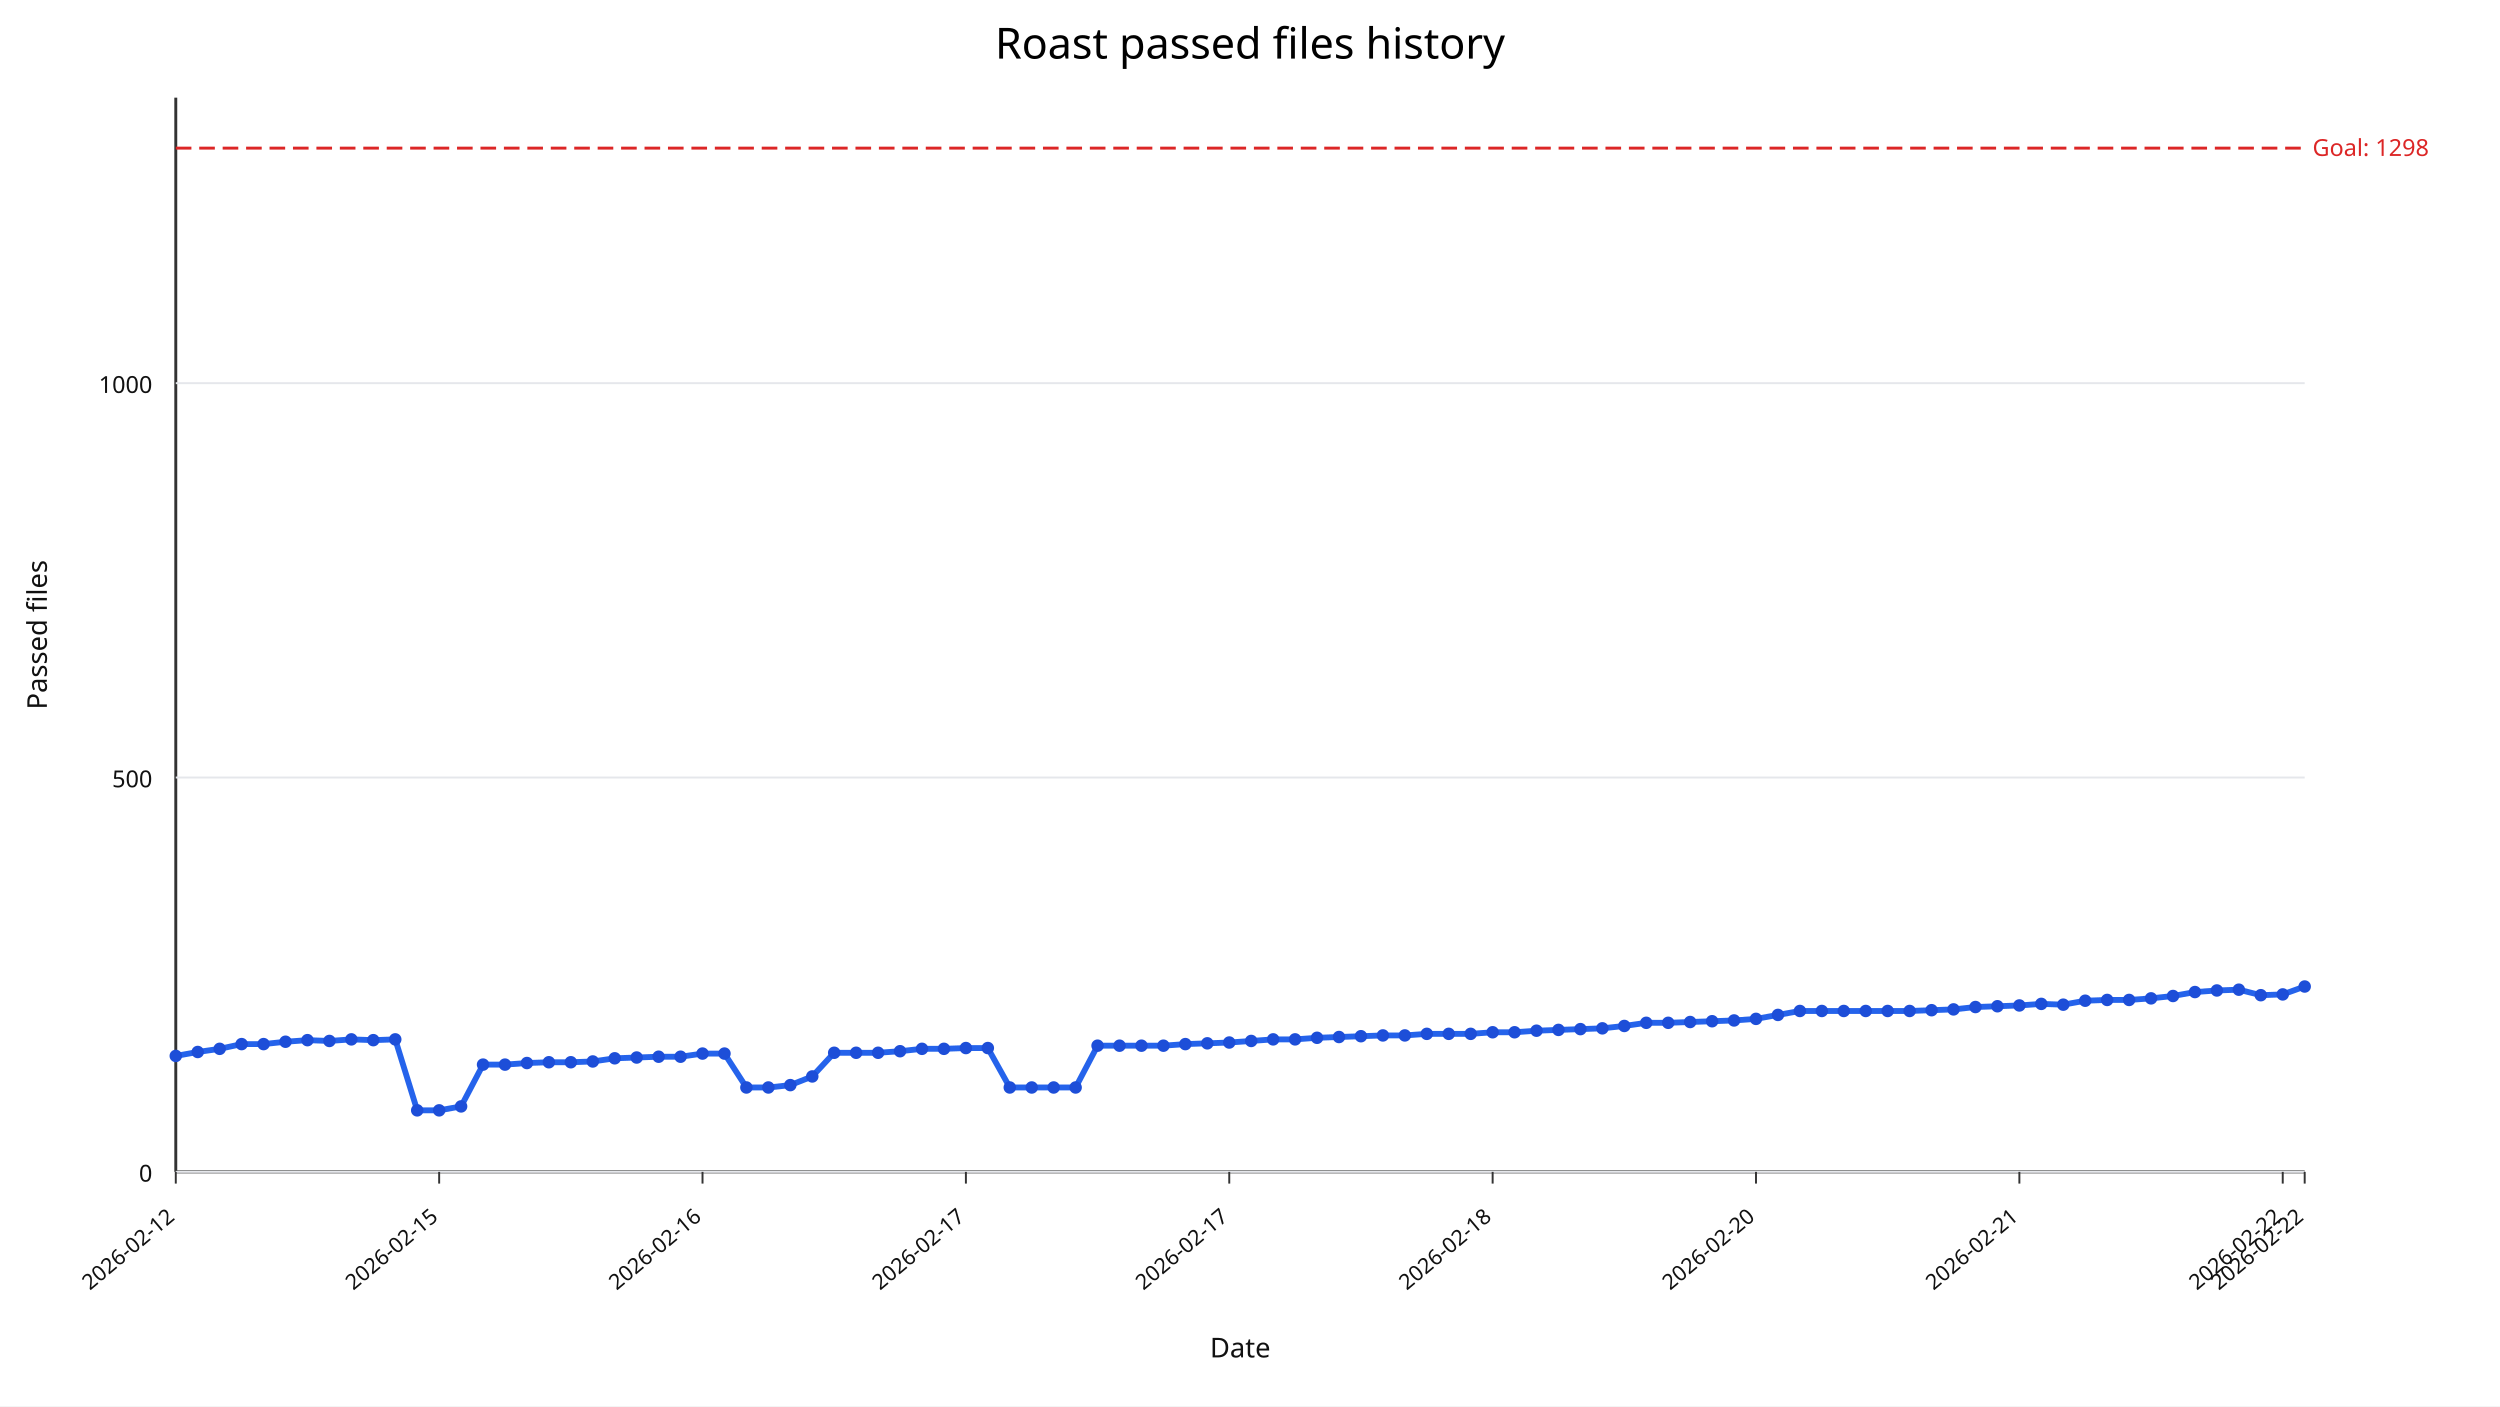
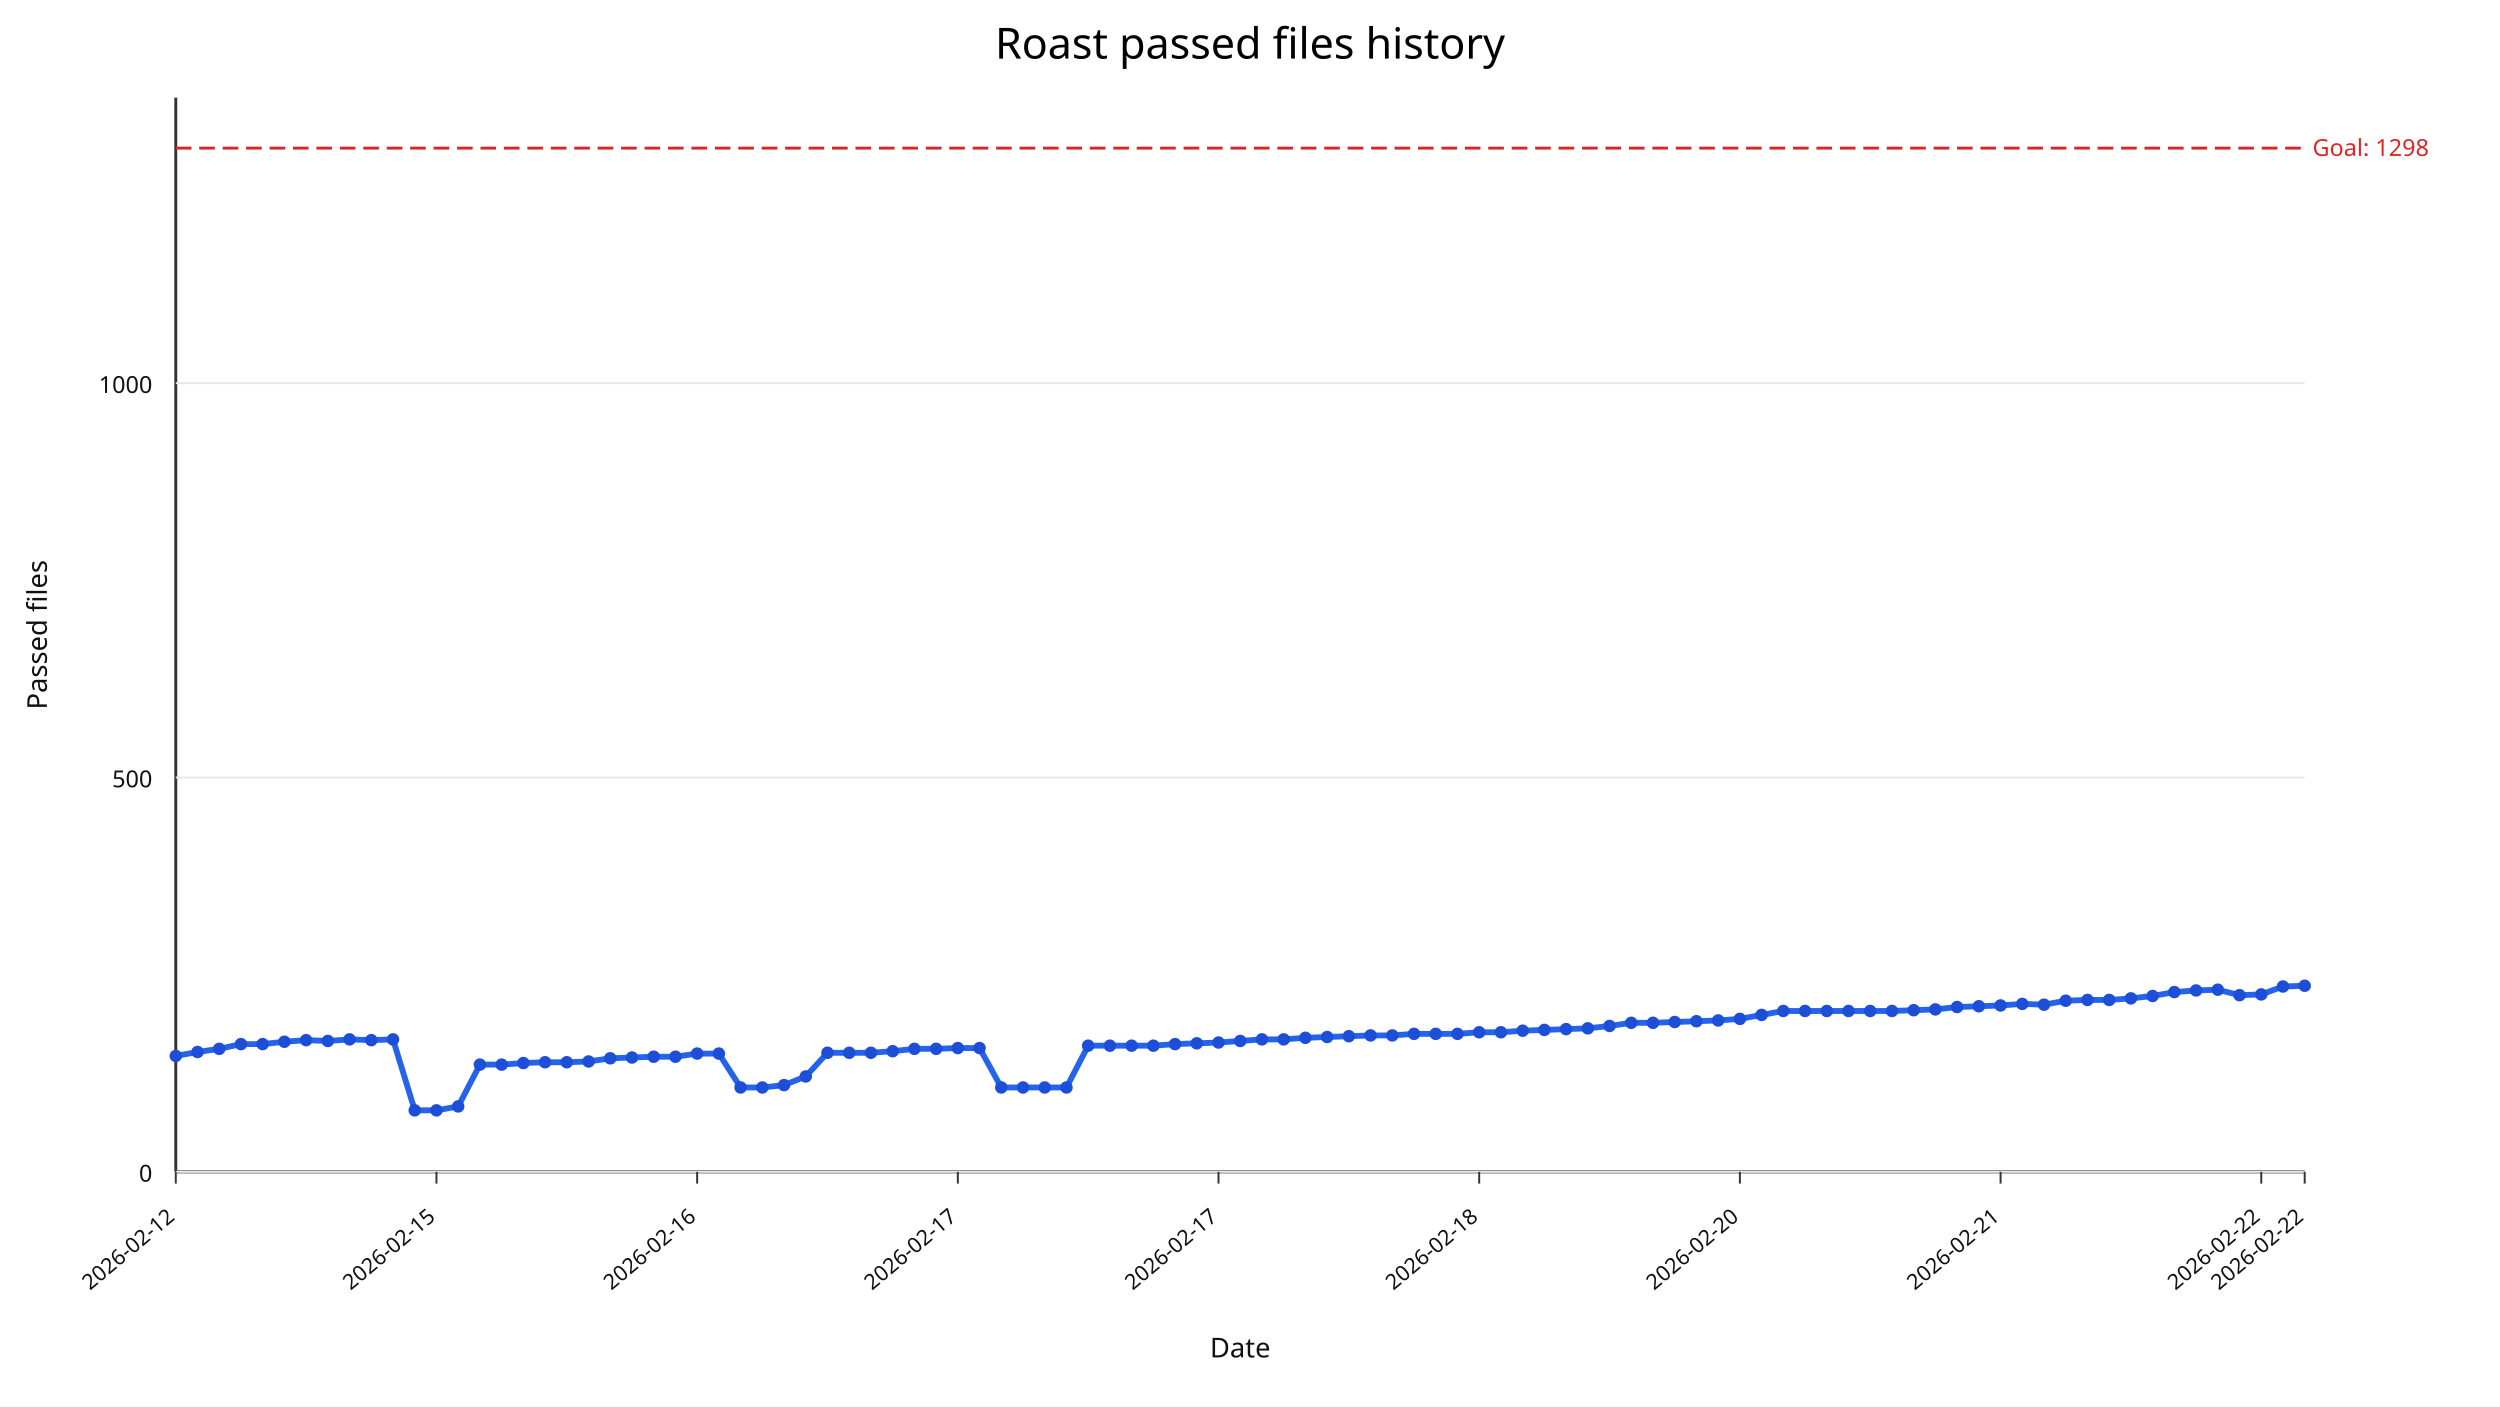
<svg xmlns="http://www.w3.org/2000/svg" width="1280" height="720" viewBox="0 0 1280 720">
  <rect width="100%" height="100%" fill="#ffffff" />
  <text x="640" y="30" text-anchor="middle" font-size="22" font-family="sans-serif">Roast passed files history</text>
  <line x1="90" y1="600" x2="1180" y2="600" stroke="#333" stroke-width="1.5" />
  <line x1="90" y1="50" x2="90" y2="600" stroke="#333" stroke-width="1.5" />
  <line x1="90" y1="600.00" x2="1180" y2="600.00" stroke="#e5e7eb" stroke-width="1" />
  <text x="78" y="605.00" text-anchor="end" font-size="12" fill="#111" font-family="sans-serif">0</text>
  <line x1="90" y1="398.09" x2="1180" y2="398.09" stroke="#e5e7eb" stroke-width="1" />
  <text x="78" y="403.09" text-anchor="end" font-size="12" fill="#111" font-family="sans-serif">500</text>
  <line x1="90" y1="196.18" x2="1180" y2="196.18" stroke="#e5e7eb" stroke-width="1" />
  <text x="78" y="201.18" text-anchor="end" font-size="12" fill="#111" font-family="sans-serif">1000</text>
  <line x1="90.00" y1="600" x2="90.00" y2="606" stroke="#333" stroke-width="1" />
  <text x="90.00" y="624" text-anchor="end" font-size="11" fill="#111" transform="rotate(-40 90.00,624)" font-family="sans-serif">2026-02-12</text>
-   <line x1="224.85" y1="600" x2="224.85" y2="606" stroke="#333" stroke-width="1" />
-   <text x="224.85" y="624" text-anchor="end" font-size="11" fill="#111" transform="rotate(-40 224.85,624)" font-family="sans-serif">2026-02-15</text>
-   <line x1="359.69" y1="600" x2="359.69" y2="606" stroke="#333" stroke-width="1" />
-   <text x="359.69" y="624" text-anchor="end" font-size="11" fill="#111" transform="rotate(-40 359.69,624)" font-family="sans-serif">2026-02-16</text>
-   <line x1="494.54" y1="600" x2="494.54" y2="606" stroke="#333" stroke-width="1" />
-   <text x="494.54" y="624" text-anchor="end" font-size="11" fill="#111" transform="rotate(-40 494.54,624)" font-family="sans-serif">2026-02-17</text>
-   <line x1="629.38" y1="600" x2="629.38" y2="606" stroke="#333" stroke-width="1" />
-   <text x="629.38" y="624" text-anchor="end" font-size="11" fill="#111" transform="rotate(-40 629.38,624)" font-family="sans-serif">2026-02-17</text>
-   <line x1="764.23" y1="600" x2="764.23" y2="606" stroke="#333" stroke-width="1" />
-   <text x="764.23" y="624" text-anchor="end" font-size="11" fill="#111" transform="rotate(-40 764.23,624)" font-family="sans-serif">2026-02-18</text>
-   <line x1="899.07" y1="600" x2="899.07" y2="606" stroke="#333" stroke-width="1" />
-   <text x="899.07" y="624" text-anchor="end" font-size="11" fill="#111" transform="rotate(-40 899.07,624)" font-family="sans-serif">2026-02-20</text>
-   <line x1="1033.92" y1="600" x2="1033.92" y2="606" stroke="#333" stroke-width="1" />
-   <text x="1033.92" y="624" text-anchor="end" font-size="11" fill="#111" transform="rotate(-40 1033.92,624)" font-family="sans-serif">2026-02-21</text>
-   <line x1="1168.76" y1="600" x2="1168.76" y2="606" stroke="#333" stroke-width="1" />
-   <text x="1168.76" y="624" text-anchor="end" font-size="11" fill="#111" transform="rotate(-40 1168.76,624)" font-family="sans-serif">2026-02-22</text>
+   <line x1="223.47" y1="600" x2="223.47" y2="606" stroke="#333" stroke-width="1" />
+   <text x="223.47" y="624" text-anchor="end" font-size="11" fill="#111" transform="rotate(-40 223.47,624)" font-family="sans-serif">2026-02-15</text>
+   <line x1="356.94" y1="600" x2="356.94" y2="606" stroke="#333" stroke-width="1" />
+   <text x="356.94" y="624" text-anchor="end" font-size="11" fill="#111" transform="rotate(-40 356.94,624)" font-family="sans-serif">2026-02-16</text>
+   <line x1="490.41" y1="600" x2="490.41" y2="606" stroke="#333" stroke-width="1" />
+   <text x="490.41" y="624" text-anchor="end" font-size="11" fill="#111" transform="rotate(-40 490.41,624)" font-family="sans-serif">2026-02-17</text>
+   <line x1="623.88" y1="600" x2="623.88" y2="606" stroke="#333" stroke-width="1" />
+   <text x="623.88" y="624" text-anchor="end" font-size="11" fill="#111" transform="rotate(-40 623.88,624)" font-family="sans-serif">2026-02-17</text>
+   <line x1="757.35" y1="600" x2="757.35" y2="606" stroke="#333" stroke-width="1" />
+   <text x="757.35" y="624" text-anchor="end" font-size="11" fill="#111" transform="rotate(-40 757.35,624)" font-family="sans-serif">2026-02-18</text>
+   <line x1="890.82" y1="600" x2="890.82" y2="606" stroke="#333" stroke-width="1" />
+   <text x="890.82" y="624" text-anchor="end" font-size="11" fill="#111" transform="rotate(-40 890.82,624)" font-family="sans-serif">2026-02-20</text>
+   <line x1="1024.29" y1="600" x2="1024.29" y2="606" stroke="#333" stroke-width="1" />
+   <text x="1024.29" y="624" text-anchor="end" font-size="11" fill="#111" transform="rotate(-40 1024.29,624)" font-family="sans-serif">2026-02-21</text>
+   <line x1="1157.76" y1="600" x2="1157.76" y2="606" stroke="#333" stroke-width="1" />
+   <text x="1157.76" y="624" text-anchor="end" font-size="11" fill="#111" transform="rotate(-40 1157.76,624)" font-family="sans-serif">2026-02-22</text>
  <line x1="1180.00" y1="600" x2="1180.00" y2="606" stroke="#333" stroke-width="1" />
  <text x="1180.00" y="624" text-anchor="end" font-size="11" fill="#111" transform="rotate(-40 1180.00,624)" font-family="sans-serif">2026-02-22</text>
  <line x1="90" y1="75.84" x2="1180" y2="75.84" stroke="#dc2626" stroke-width="1.5" stroke-dasharray="8,4" />
  <text x="1184" y="79.84" font-size="12" fill="#dc2626" font-family="sans-serif">Goal: 1298</text>
-   <polyline fill="none" stroke="#2563eb" stroke-width="3" points="90.00,540.64 101.24,538.62 112.47,537.00 123.71,534.58 134.95,534.58 146.19,533.37 157.42,532.56 168.66,532.97 179.90,532.16 191.13,532.56 202.37,532.16 213.61,568.50 224.85,568.50 236.08,566.48 247.32,545.08 258.56,545.08 269.79,544.27 281.03,543.87 292.27,543.87 303.51,543.47 314.74,541.85 325.98,541.45 337.22,541.04 348.45,541.04 359.69,539.43 370.93,539.43 382.16,556.79 393.40,556.79 404.64,555.58 415.88,551.14 427.11,539.02 438.35,539.02 449.59,539.02 460.82,538.22 472.06,537.00 483.30,537.00 494.54,536.60 505.77,536.60 517.01,556.79 528.25,556.79 539.48,556.79 550.72,556.79 561.96,535.39 573.20,535.39 584.43,535.39 595.67,535.39 606.91,534.58 618.14,534.18 629.38,533.77 640.62,532.97 651.86,532.16 663.09,532.16 674.33,531.35 685.57,530.95 696.80,530.54 708.04,530.14 719.28,530.14 730.52,529.33 741.75,529.33 752.99,529.33 764.23,528.52 775.46,528.52 786.70,527.72 797.94,527.31 809.18,526.91 820.41,526.51 831.65,525.29 842.89,523.68 854.12,523.68 865.36,523.27 876.60,522.87 887.84,522.47 899.07,521.66 910.31,519.64 921.55,517.62 932.78,517.62 944.02,517.62 955.26,517.62 966.49,517.62 977.73,517.62 988.97,517.22 1000.21,516.81 1011.44,515.60 1022.68,515.20 1033.92,514.79 1045.15,513.99 1056.39,514.39 1067.63,512.37 1078.87,511.97 1090.10,511.97 1101.34,511.16 1112.58,509.95 1123.81,507.93 1135.05,507.12 1146.29,506.72 1157.53,509.54 1168.76,509.14 1180.00,505.10" />
+   <polyline fill="none" stroke="#2563eb" stroke-width="3" points="90.00,540.64 101.12,538.62 112.24,537.00 123.37,534.58 134.49,534.58 145.61,533.37 156.73,532.56 167.86,532.97 178.98,532.16 190.10,532.56 201.22,532.16 212.35,568.50 223.47,568.50 234.59,566.48 245.71,545.08 256.84,545.08 267.96,544.27 279.08,543.87 290.20,543.87 301.33,543.47 312.45,541.85 323.57,541.45 334.69,541.04 345.82,541.04 356.94,539.43 368.06,539.43 379.18,556.79 390.31,556.79 401.43,555.58 412.55,551.14 423.67,539.02 434.80,539.02 445.92,539.02 457.04,538.22 468.16,537.00 479.29,537.00 490.41,536.60 501.53,536.60 512.65,556.79 523.78,556.79 534.90,556.79 546.02,556.79 557.14,535.39 568.27,535.39 579.39,535.39 590.51,535.39 601.63,534.58 612.76,534.18 623.88,533.77 635.00,532.97 646.12,532.16 657.24,532.16 668.37,531.35 679.49,530.95 690.61,530.54 701.73,530.14 712.86,530.14 723.98,529.33 735.10,529.33 746.22,529.33 757.35,528.52 768.47,528.52 779.59,527.72 790.71,527.31 801.84,526.91 812.96,526.51 824.08,525.29 835.20,523.68 846.33,523.68 857.45,523.27 868.57,522.87 879.69,522.47 890.82,521.66 901.94,519.64 913.06,517.62 924.18,517.62 935.31,517.62 946.43,517.62 957.55,517.62 968.67,517.62 979.80,517.22 990.92,516.81 1002.04,515.60 1013.16,515.20 1024.29,514.79 1035.41,513.99 1046.53,514.39 1057.65,512.37 1068.78,511.97 1079.90,511.97 1091.02,511.16 1102.14,509.95 1113.27,507.93 1124.39,507.12 1135.51,506.72 1146.63,509.54 1157.76,509.14 1168.88,505.10 1180.00,504.70" />
  <circle cx="90.00" cy="540.64" r="3.2" fill="#1d4ed8" />
-   <circle cx="101.24" cy="538.62" r="3.2" fill="#1d4ed8" />
-   <circle cx="112.47" cy="537.00" r="3.2" fill="#1d4ed8" />
-   <circle cx="123.71" cy="534.58" r="3.2" fill="#1d4ed8" />
-   <circle cx="134.95" cy="534.58" r="3.2" fill="#1d4ed8" />
-   <circle cx="146.19" cy="533.37" r="3.2" fill="#1d4ed8" />
-   <circle cx="157.42" cy="532.56" r="3.2" fill="#1d4ed8" />
-   <circle cx="168.66" cy="532.97" r="3.2" fill="#1d4ed8" />
-   <circle cx="179.90" cy="532.16" r="3.2" fill="#1d4ed8" />
-   <circle cx="191.13" cy="532.56" r="3.2" fill="#1d4ed8" />
-   <circle cx="202.37" cy="532.16" r="3.2" fill="#1d4ed8" />
-   <circle cx="213.61" cy="568.50" r="3.2" fill="#1d4ed8" />
-   <circle cx="224.85" cy="568.50" r="3.2" fill="#1d4ed8" />
-   <circle cx="236.08" cy="566.48" r="3.2" fill="#1d4ed8" />
-   <circle cx="247.32" cy="545.08" r="3.2" fill="#1d4ed8" />
-   <circle cx="258.56" cy="545.08" r="3.2" fill="#1d4ed8" />
-   <circle cx="269.79" cy="544.27" r="3.2" fill="#1d4ed8" />
-   <circle cx="281.03" cy="543.87" r="3.2" fill="#1d4ed8" />
-   <circle cx="292.27" cy="543.87" r="3.2" fill="#1d4ed8" />
-   <circle cx="303.51" cy="543.47" r="3.2" fill="#1d4ed8" />
-   <circle cx="314.74" cy="541.85" r="3.2" fill="#1d4ed8" />
-   <circle cx="325.98" cy="541.45" r="3.2" fill="#1d4ed8" />
-   <circle cx="337.22" cy="541.04" r="3.2" fill="#1d4ed8" />
-   <circle cx="348.45" cy="541.04" r="3.2" fill="#1d4ed8" />
-   <circle cx="359.69" cy="539.43" r="3.2" fill="#1d4ed8" />
-   <circle cx="370.93" cy="539.43" r="3.2" fill="#1d4ed8" />
-   <circle cx="382.16" cy="556.79" r="3.2" fill="#1d4ed8" />
-   <circle cx="393.40" cy="556.79" r="3.2" fill="#1d4ed8" />
-   <circle cx="404.64" cy="555.58" r="3.2" fill="#1d4ed8" />
-   <circle cx="415.88" cy="551.14" r="3.2" fill="#1d4ed8" />
-   <circle cx="427.11" cy="539.02" r="3.2" fill="#1d4ed8" />
-   <circle cx="438.35" cy="539.02" r="3.2" fill="#1d4ed8" />
-   <circle cx="449.59" cy="539.02" r="3.2" fill="#1d4ed8" />
-   <circle cx="460.82" cy="538.22" r="3.2" fill="#1d4ed8" />
-   <circle cx="472.06" cy="537.00" r="3.2" fill="#1d4ed8" />
-   <circle cx="483.30" cy="537.00" r="3.2" fill="#1d4ed8" />
-   <circle cx="494.54" cy="536.60" r="3.2" fill="#1d4ed8" />
-   <circle cx="505.77" cy="536.60" r="3.2" fill="#1d4ed8" />
-   <circle cx="517.01" cy="556.79" r="3.2" fill="#1d4ed8" />
-   <circle cx="528.25" cy="556.79" r="3.2" fill="#1d4ed8" />
-   <circle cx="539.48" cy="556.79" r="3.2" fill="#1d4ed8" />
-   <circle cx="550.72" cy="556.79" r="3.2" fill="#1d4ed8" />
-   <circle cx="561.96" cy="535.39" r="3.2" fill="#1d4ed8" />
-   <circle cx="573.20" cy="535.39" r="3.2" fill="#1d4ed8" />
-   <circle cx="584.43" cy="535.39" r="3.2" fill="#1d4ed8" />
-   <circle cx="595.67" cy="535.39" r="3.2" fill="#1d4ed8" />
-   <circle cx="606.91" cy="534.58" r="3.2" fill="#1d4ed8" />
-   <circle cx="618.14" cy="534.18" r="3.2" fill="#1d4ed8" />
-   <circle cx="629.38" cy="533.77" r="3.2" fill="#1d4ed8" />
-   <circle cx="640.62" cy="532.97" r="3.2" fill="#1d4ed8" />
-   <circle cx="651.86" cy="532.16" r="3.2" fill="#1d4ed8" />
-   <circle cx="663.09" cy="532.16" r="3.2" fill="#1d4ed8" />
-   <circle cx="674.33" cy="531.35" r="3.2" fill="#1d4ed8" />
-   <circle cx="685.57" cy="530.95" r="3.2" fill="#1d4ed8" />
-   <circle cx="696.80" cy="530.54" r="3.2" fill="#1d4ed8" />
-   <circle cx="708.04" cy="530.14" r="3.2" fill="#1d4ed8" />
-   <circle cx="719.28" cy="530.14" r="3.2" fill="#1d4ed8" />
-   <circle cx="730.52" cy="529.33" r="3.2" fill="#1d4ed8" />
-   <circle cx="741.75" cy="529.33" r="3.2" fill="#1d4ed8" />
-   <circle cx="752.99" cy="529.33" r="3.2" fill="#1d4ed8" />
-   <circle cx="764.23" cy="528.52" r="3.2" fill="#1d4ed8" />
-   <circle cx="775.46" cy="528.52" r="3.2" fill="#1d4ed8" />
-   <circle cx="786.70" cy="527.72" r="3.2" fill="#1d4ed8" />
-   <circle cx="797.94" cy="527.31" r="3.2" fill="#1d4ed8" />
-   <circle cx="809.18" cy="526.91" r="3.2" fill="#1d4ed8" />
-   <circle cx="820.41" cy="526.51" r="3.2" fill="#1d4ed8" />
-   <circle cx="831.65" cy="525.29" r="3.2" fill="#1d4ed8" />
-   <circle cx="842.89" cy="523.68" r="3.2" fill="#1d4ed8" />
-   <circle cx="854.12" cy="523.68" r="3.2" fill="#1d4ed8" />
-   <circle cx="865.36" cy="523.27" r="3.2" fill="#1d4ed8" />
-   <circle cx="876.60" cy="522.87" r="3.2" fill="#1d4ed8" />
-   <circle cx="887.84" cy="522.47" r="3.2" fill="#1d4ed8" />
-   <circle cx="899.07" cy="521.66" r="3.2" fill="#1d4ed8" />
-   <circle cx="910.31" cy="519.64" r="3.2" fill="#1d4ed8" />
-   <circle cx="921.55" cy="517.62" r="3.2" fill="#1d4ed8" />
-   <circle cx="932.78" cy="517.62" r="3.2" fill="#1d4ed8" />
-   <circle cx="944.02" cy="517.62" r="3.2" fill="#1d4ed8" />
-   <circle cx="955.26" cy="517.62" r="3.2" fill="#1d4ed8" />
-   <circle cx="966.49" cy="517.62" r="3.2" fill="#1d4ed8" />
-   <circle cx="977.73" cy="517.62" r="3.2" fill="#1d4ed8" />
-   <circle cx="988.97" cy="517.22" r="3.2" fill="#1d4ed8" />
-   <circle cx="1000.21" cy="516.81" r="3.2" fill="#1d4ed8" />
-   <circle cx="1011.44" cy="515.60" r="3.2" fill="#1d4ed8" />
-   <circle cx="1022.68" cy="515.20" r="3.2" fill="#1d4ed8" />
-   <circle cx="1033.92" cy="514.79" r="3.2" fill="#1d4ed8" />
-   <circle cx="1045.15" cy="513.99" r="3.2" fill="#1d4ed8" />
-   <circle cx="1056.39" cy="514.39" r="3.2" fill="#1d4ed8" />
-   <circle cx="1067.63" cy="512.37" r="3.2" fill="#1d4ed8" />
-   <circle cx="1078.87" cy="511.97" r="3.2" fill="#1d4ed8" />
-   <circle cx="1090.10" cy="511.97" r="3.2" fill="#1d4ed8" />
-   <circle cx="1101.34" cy="511.16" r="3.2" fill="#1d4ed8" />
-   <circle cx="1112.58" cy="509.95" r="3.2" fill="#1d4ed8" />
-   <circle cx="1123.81" cy="507.93" r="3.2" fill="#1d4ed8" />
-   <circle cx="1135.05" cy="507.12" r="3.2" fill="#1d4ed8" />
-   <circle cx="1146.29" cy="506.72" r="3.2" fill="#1d4ed8" />
-   <circle cx="1157.53" cy="509.54" r="3.2" fill="#1d4ed8" />
-   <circle cx="1168.76" cy="509.14" r="3.2" fill="#1d4ed8" />
-   <circle cx="1180.00" cy="505.10" r="3.2" fill="#1d4ed8" />
+   <circle cx="101.12" cy="538.62" r="3.2" fill="#1d4ed8" />
+   <circle cx="112.24" cy="537.00" r="3.2" fill="#1d4ed8" />
+   <circle cx="123.37" cy="534.58" r="3.2" fill="#1d4ed8" />
+   <circle cx="134.49" cy="534.58" r="3.2" fill="#1d4ed8" />
+   <circle cx="145.61" cy="533.37" r="3.2" fill="#1d4ed8" />
+   <circle cx="156.73" cy="532.56" r="3.2" fill="#1d4ed8" />
+   <circle cx="167.86" cy="532.97" r="3.2" fill="#1d4ed8" />
+   <circle cx="178.98" cy="532.16" r="3.2" fill="#1d4ed8" />
+   <circle cx="190.10" cy="532.56" r="3.2" fill="#1d4ed8" />
+   <circle cx="201.22" cy="532.16" r="3.2" fill="#1d4ed8" />
+   <circle cx="212.35" cy="568.50" r="3.2" fill="#1d4ed8" />
+   <circle cx="223.47" cy="568.50" r="3.2" fill="#1d4ed8" />
+   <circle cx="234.59" cy="566.48" r="3.2" fill="#1d4ed8" />
+   <circle cx="245.71" cy="545.08" r="3.2" fill="#1d4ed8" />
+   <circle cx="256.84" cy="545.08" r="3.2" fill="#1d4ed8" />
+   <circle cx="267.96" cy="544.27" r="3.2" fill="#1d4ed8" />
+   <circle cx="279.08" cy="543.87" r="3.2" fill="#1d4ed8" />
+   <circle cx="290.20" cy="543.87" r="3.2" fill="#1d4ed8" />
+   <circle cx="301.33" cy="543.47" r="3.2" fill="#1d4ed8" />
+   <circle cx="312.45" cy="541.85" r="3.2" fill="#1d4ed8" />
+   <circle cx="323.57" cy="541.45" r="3.2" fill="#1d4ed8" />
+   <circle cx="334.69" cy="541.04" r="3.2" fill="#1d4ed8" />
+   <circle cx="345.82" cy="541.04" r="3.2" fill="#1d4ed8" />
+   <circle cx="356.94" cy="539.43" r="3.2" fill="#1d4ed8" />
+   <circle cx="368.06" cy="539.43" r="3.2" fill="#1d4ed8" />
+   <circle cx="379.18" cy="556.79" r="3.2" fill="#1d4ed8" />
+   <circle cx="390.31" cy="556.79" r="3.2" fill="#1d4ed8" />
+   <circle cx="401.43" cy="555.58" r="3.2" fill="#1d4ed8" />
+   <circle cx="412.55" cy="551.14" r="3.2" fill="#1d4ed8" />
+   <circle cx="423.67" cy="539.02" r="3.2" fill="#1d4ed8" />
+   <circle cx="434.80" cy="539.02" r="3.2" fill="#1d4ed8" />
+   <circle cx="445.92" cy="539.02" r="3.2" fill="#1d4ed8" />
+   <circle cx="457.04" cy="538.22" r="3.2" fill="#1d4ed8" />
+   <circle cx="468.16" cy="537.00" r="3.2" fill="#1d4ed8" />
+   <circle cx="479.29" cy="537.00" r="3.2" fill="#1d4ed8" />
+   <circle cx="490.41" cy="536.60" r="3.2" fill="#1d4ed8" />
+   <circle cx="501.53" cy="536.60" r="3.2" fill="#1d4ed8" />
+   <circle cx="512.65" cy="556.79" r="3.2" fill="#1d4ed8" />
+   <circle cx="523.78" cy="556.79" r="3.2" fill="#1d4ed8" />
+   <circle cx="534.90" cy="556.79" r="3.2" fill="#1d4ed8" />
+   <circle cx="546.02" cy="556.79" r="3.2" fill="#1d4ed8" />
+   <circle cx="557.14" cy="535.39" r="3.2" fill="#1d4ed8" />
+   <circle cx="568.27" cy="535.39" r="3.2" fill="#1d4ed8" />
+   <circle cx="579.39" cy="535.39" r="3.2" fill="#1d4ed8" />
+   <circle cx="590.51" cy="535.39" r="3.2" fill="#1d4ed8" />
+   <circle cx="601.63" cy="534.58" r="3.2" fill="#1d4ed8" />
+   <circle cx="612.76" cy="534.18" r="3.2" fill="#1d4ed8" />
+   <circle cx="623.88" cy="533.77" r="3.2" fill="#1d4ed8" />
+   <circle cx="635.00" cy="532.97" r="3.2" fill="#1d4ed8" />
+   <circle cx="646.12" cy="532.16" r="3.2" fill="#1d4ed8" />
+   <circle cx="657.24" cy="532.16" r="3.2" fill="#1d4ed8" />
+   <circle cx="668.37" cy="531.35" r="3.2" fill="#1d4ed8" />
+   <circle cx="679.49" cy="530.95" r="3.2" fill="#1d4ed8" />
+   <circle cx="690.61" cy="530.54" r="3.2" fill="#1d4ed8" />
+   <circle cx="701.73" cy="530.14" r="3.2" fill="#1d4ed8" />
+   <circle cx="712.86" cy="530.14" r="3.2" fill="#1d4ed8" />
+   <circle cx="723.98" cy="529.33" r="3.2" fill="#1d4ed8" />
+   <circle cx="735.10" cy="529.33" r="3.2" fill="#1d4ed8" />
+   <circle cx="746.22" cy="529.33" r="3.2" fill="#1d4ed8" />
+   <circle cx="757.35" cy="528.52" r="3.2" fill="#1d4ed8" />
+   <circle cx="768.47" cy="528.52" r="3.2" fill="#1d4ed8" />
+   <circle cx="779.59" cy="527.72" r="3.2" fill="#1d4ed8" />
+   <circle cx="790.71" cy="527.31" r="3.2" fill="#1d4ed8" />
+   <circle cx="801.84" cy="526.91" r="3.2" fill="#1d4ed8" />
+   <circle cx="812.96" cy="526.51" r="3.2" fill="#1d4ed8" />
+   <circle cx="824.08" cy="525.29" r="3.2" fill="#1d4ed8" />
+   <circle cx="835.20" cy="523.68" r="3.2" fill="#1d4ed8" />
+   <circle cx="846.33" cy="523.68" r="3.2" fill="#1d4ed8" />
+   <circle cx="857.45" cy="523.27" r="3.2" fill="#1d4ed8" />
+   <circle cx="868.57" cy="522.87" r="3.2" fill="#1d4ed8" />
+   <circle cx="879.69" cy="522.47" r="3.2" fill="#1d4ed8" />
+   <circle cx="890.82" cy="521.66" r="3.2" fill="#1d4ed8" />
+   <circle cx="901.94" cy="519.64" r="3.2" fill="#1d4ed8" />
+   <circle cx="913.06" cy="517.62" r="3.2" fill="#1d4ed8" />
+   <circle cx="924.18" cy="517.62" r="3.2" fill="#1d4ed8" />
+   <circle cx="935.31" cy="517.62" r="3.2" fill="#1d4ed8" />
+   <circle cx="946.43" cy="517.62" r="3.2" fill="#1d4ed8" />
+   <circle cx="957.55" cy="517.62" r="3.2" fill="#1d4ed8" />
+   <circle cx="968.67" cy="517.62" r="3.2" fill="#1d4ed8" />
+   <circle cx="979.80" cy="517.22" r="3.2" fill="#1d4ed8" />
+   <circle cx="990.92" cy="516.81" r="3.2" fill="#1d4ed8" />
+   <circle cx="1002.04" cy="515.60" r="3.2" fill="#1d4ed8" />
+   <circle cx="1013.16" cy="515.20" r="3.2" fill="#1d4ed8" />
+   <circle cx="1024.29" cy="514.79" r="3.2" fill="#1d4ed8" />
+   <circle cx="1035.41" cy="513.99" r="3.2" fill="#1d4ed8" />
+   <circle cx="1046.53" cy="514.39" r="3.2" fill="#1d4ed8" />
+   <circle cx="1057.65" cy="512.37" r="3.2" fill="#1d4ed8" />
+   <circle cx="1068.78" cy="511.97" r="3.2" fill="#1d4ed8" />
+   <circle cx="1079.90" cy="511.97" r="3.2" fill="#1d4ed8" />
+   <circle cx="1091.02" cy="511.16" r="3.2" fill="#1d4ed8" />
+   <circle cx="1102.14" cy="509.95" r="3.2" fill="#1d4ed8" />
+   <circle cx="1113.27" cy="507.93" r="3.2" fill="#1d4ed8" />
+   <circle cx="1124.39" cy="507.12" r="3.2" fill="#1d4ed8" />
+   <circle cx="1135.51" cy="506.72" r="3.2" fill="#1d4ed8" />
+   <circle cx="1146.63" cy="509.54" r="3.2" fill="#1d4ed8" />
+   <circle cx="1157.76" cy="509.14" r="3.2" fill="#1d4ed8" />
+   <circle cx="1168.88" cy="505.10" r="3.2" fill="#1d4ed8" />
+   <circle cx="1180.00" cy="504.70" r="3.2" fill="#1d4ed8" />
  <text x="635" y="695" text-anchor="middle" font-size="14" fill="#111" font-family="sans-serif">Date</text>
  <text x="24" y="325" text-anchor="middle" font-size="14" fill="#111" transform="rotate(-90 24,325)" font-family="sans-serif">Passed files</text>
</svg>
